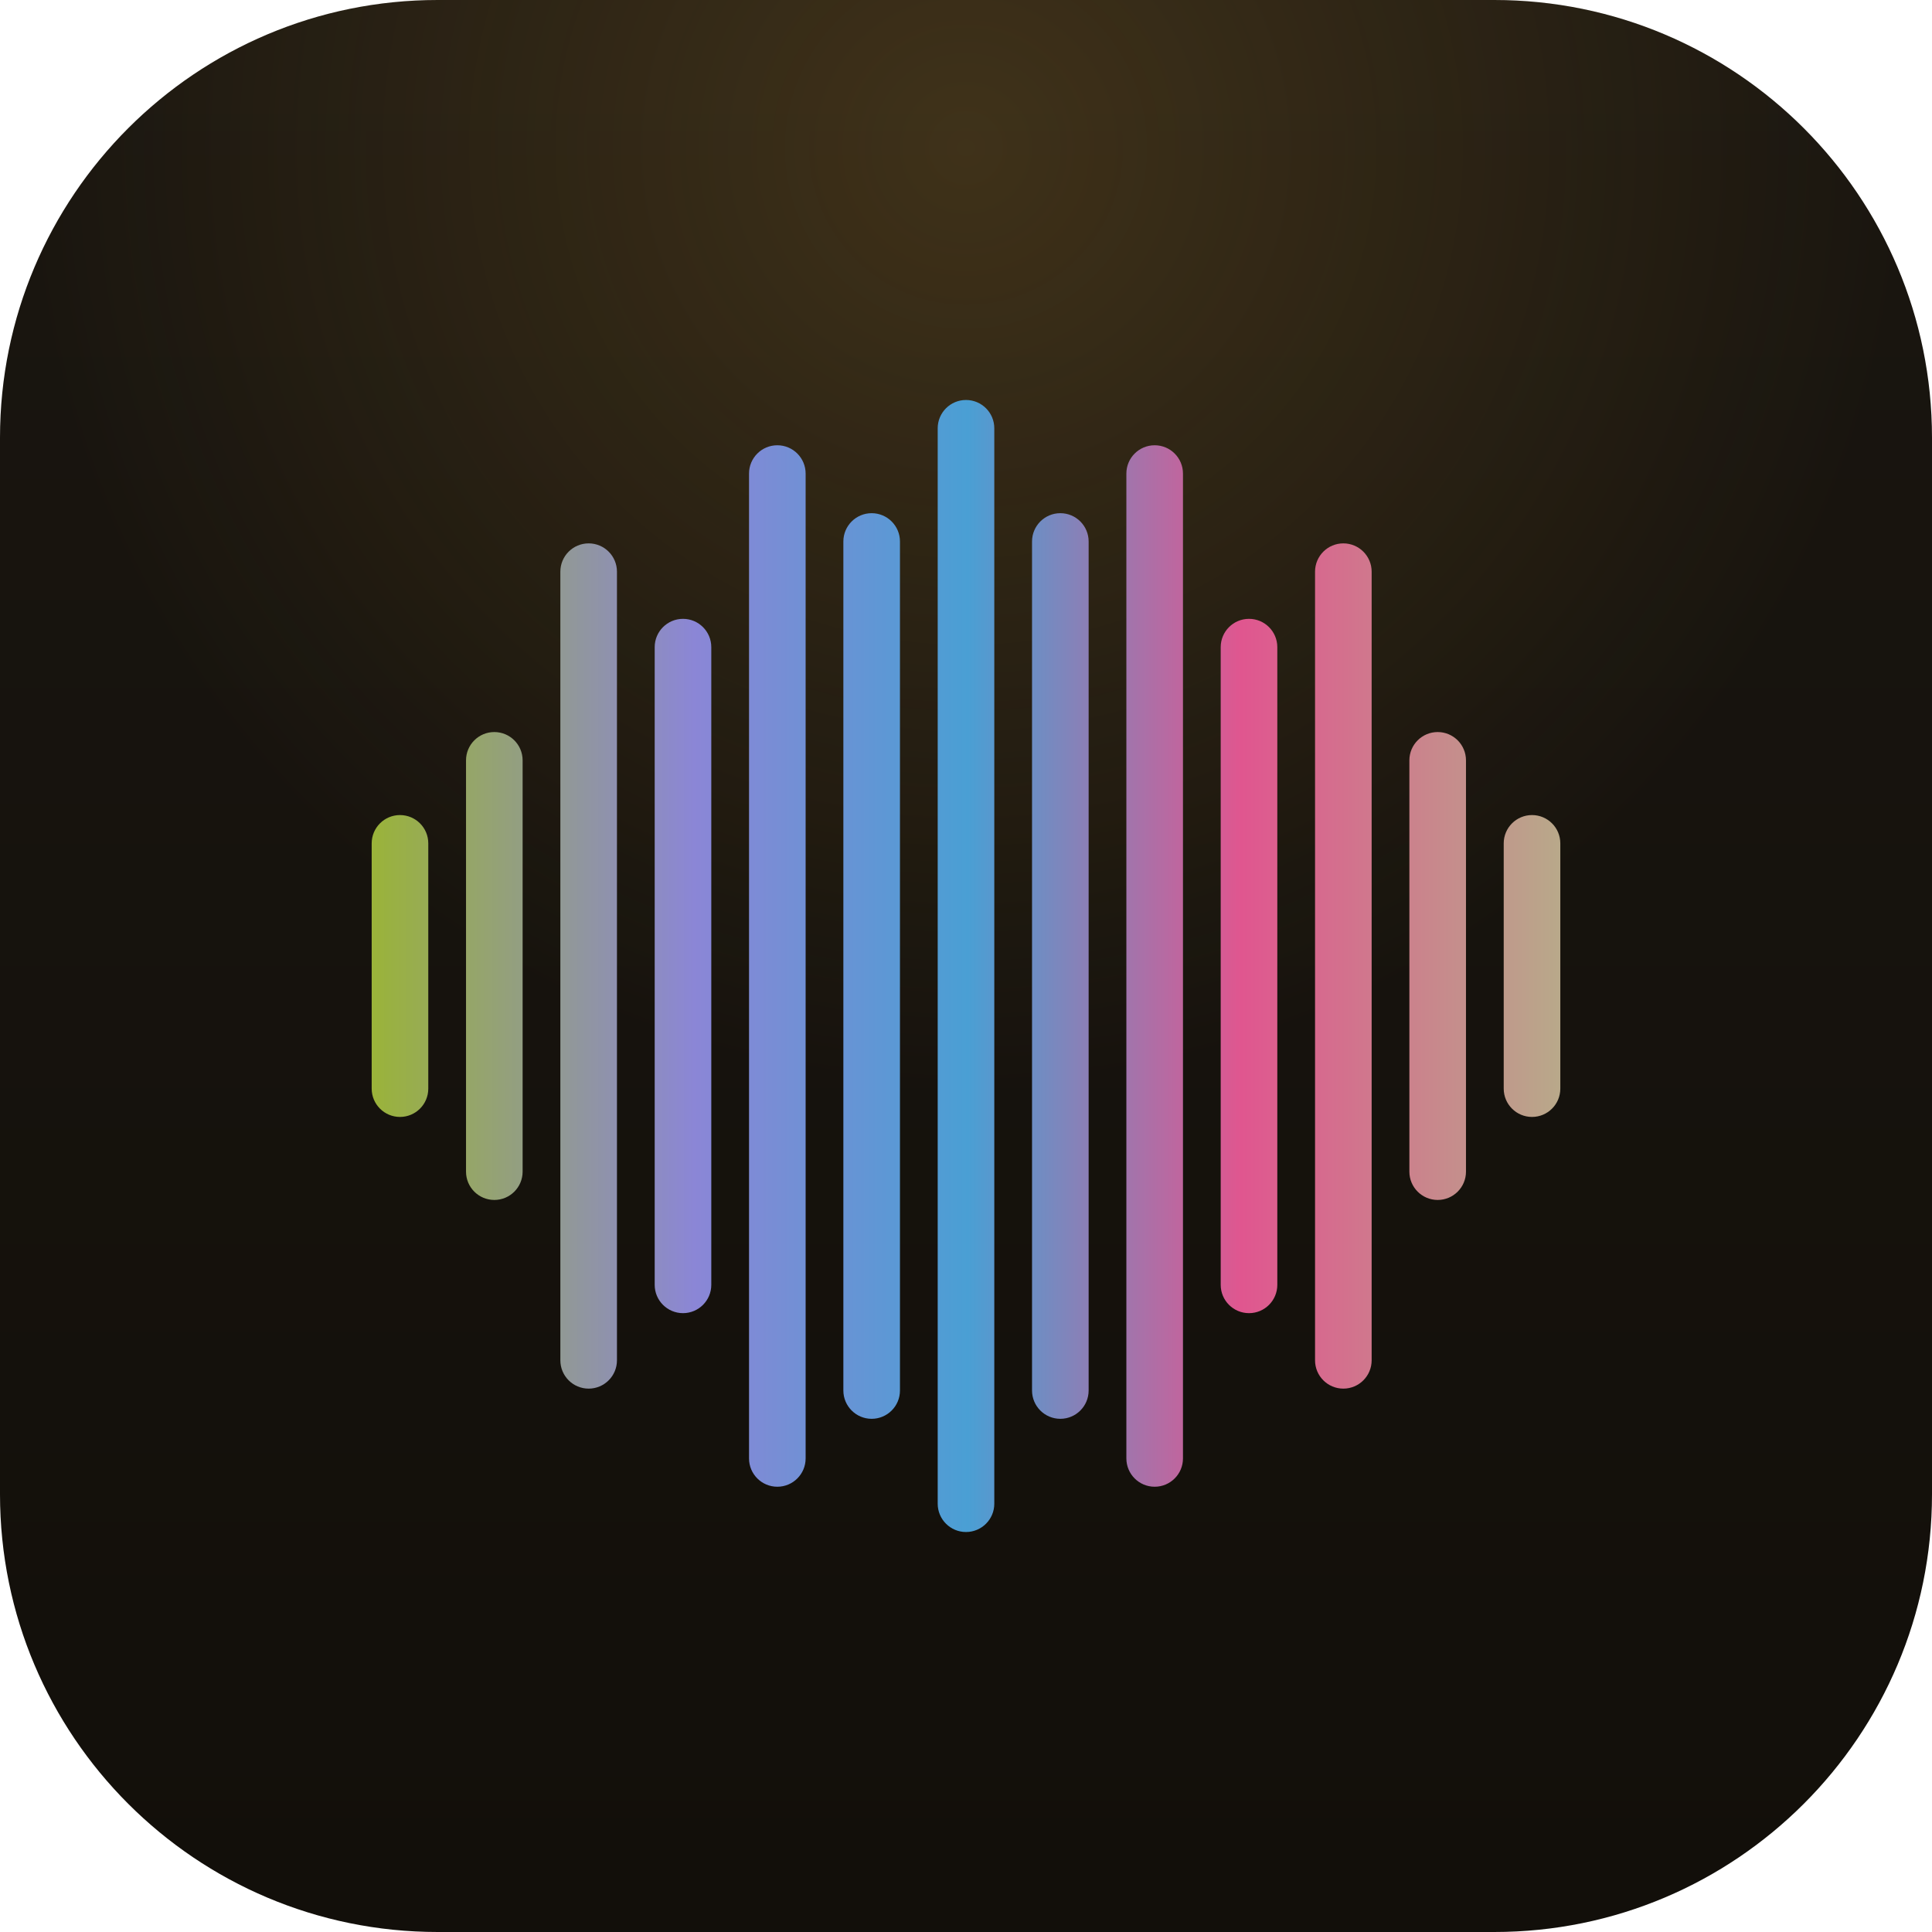
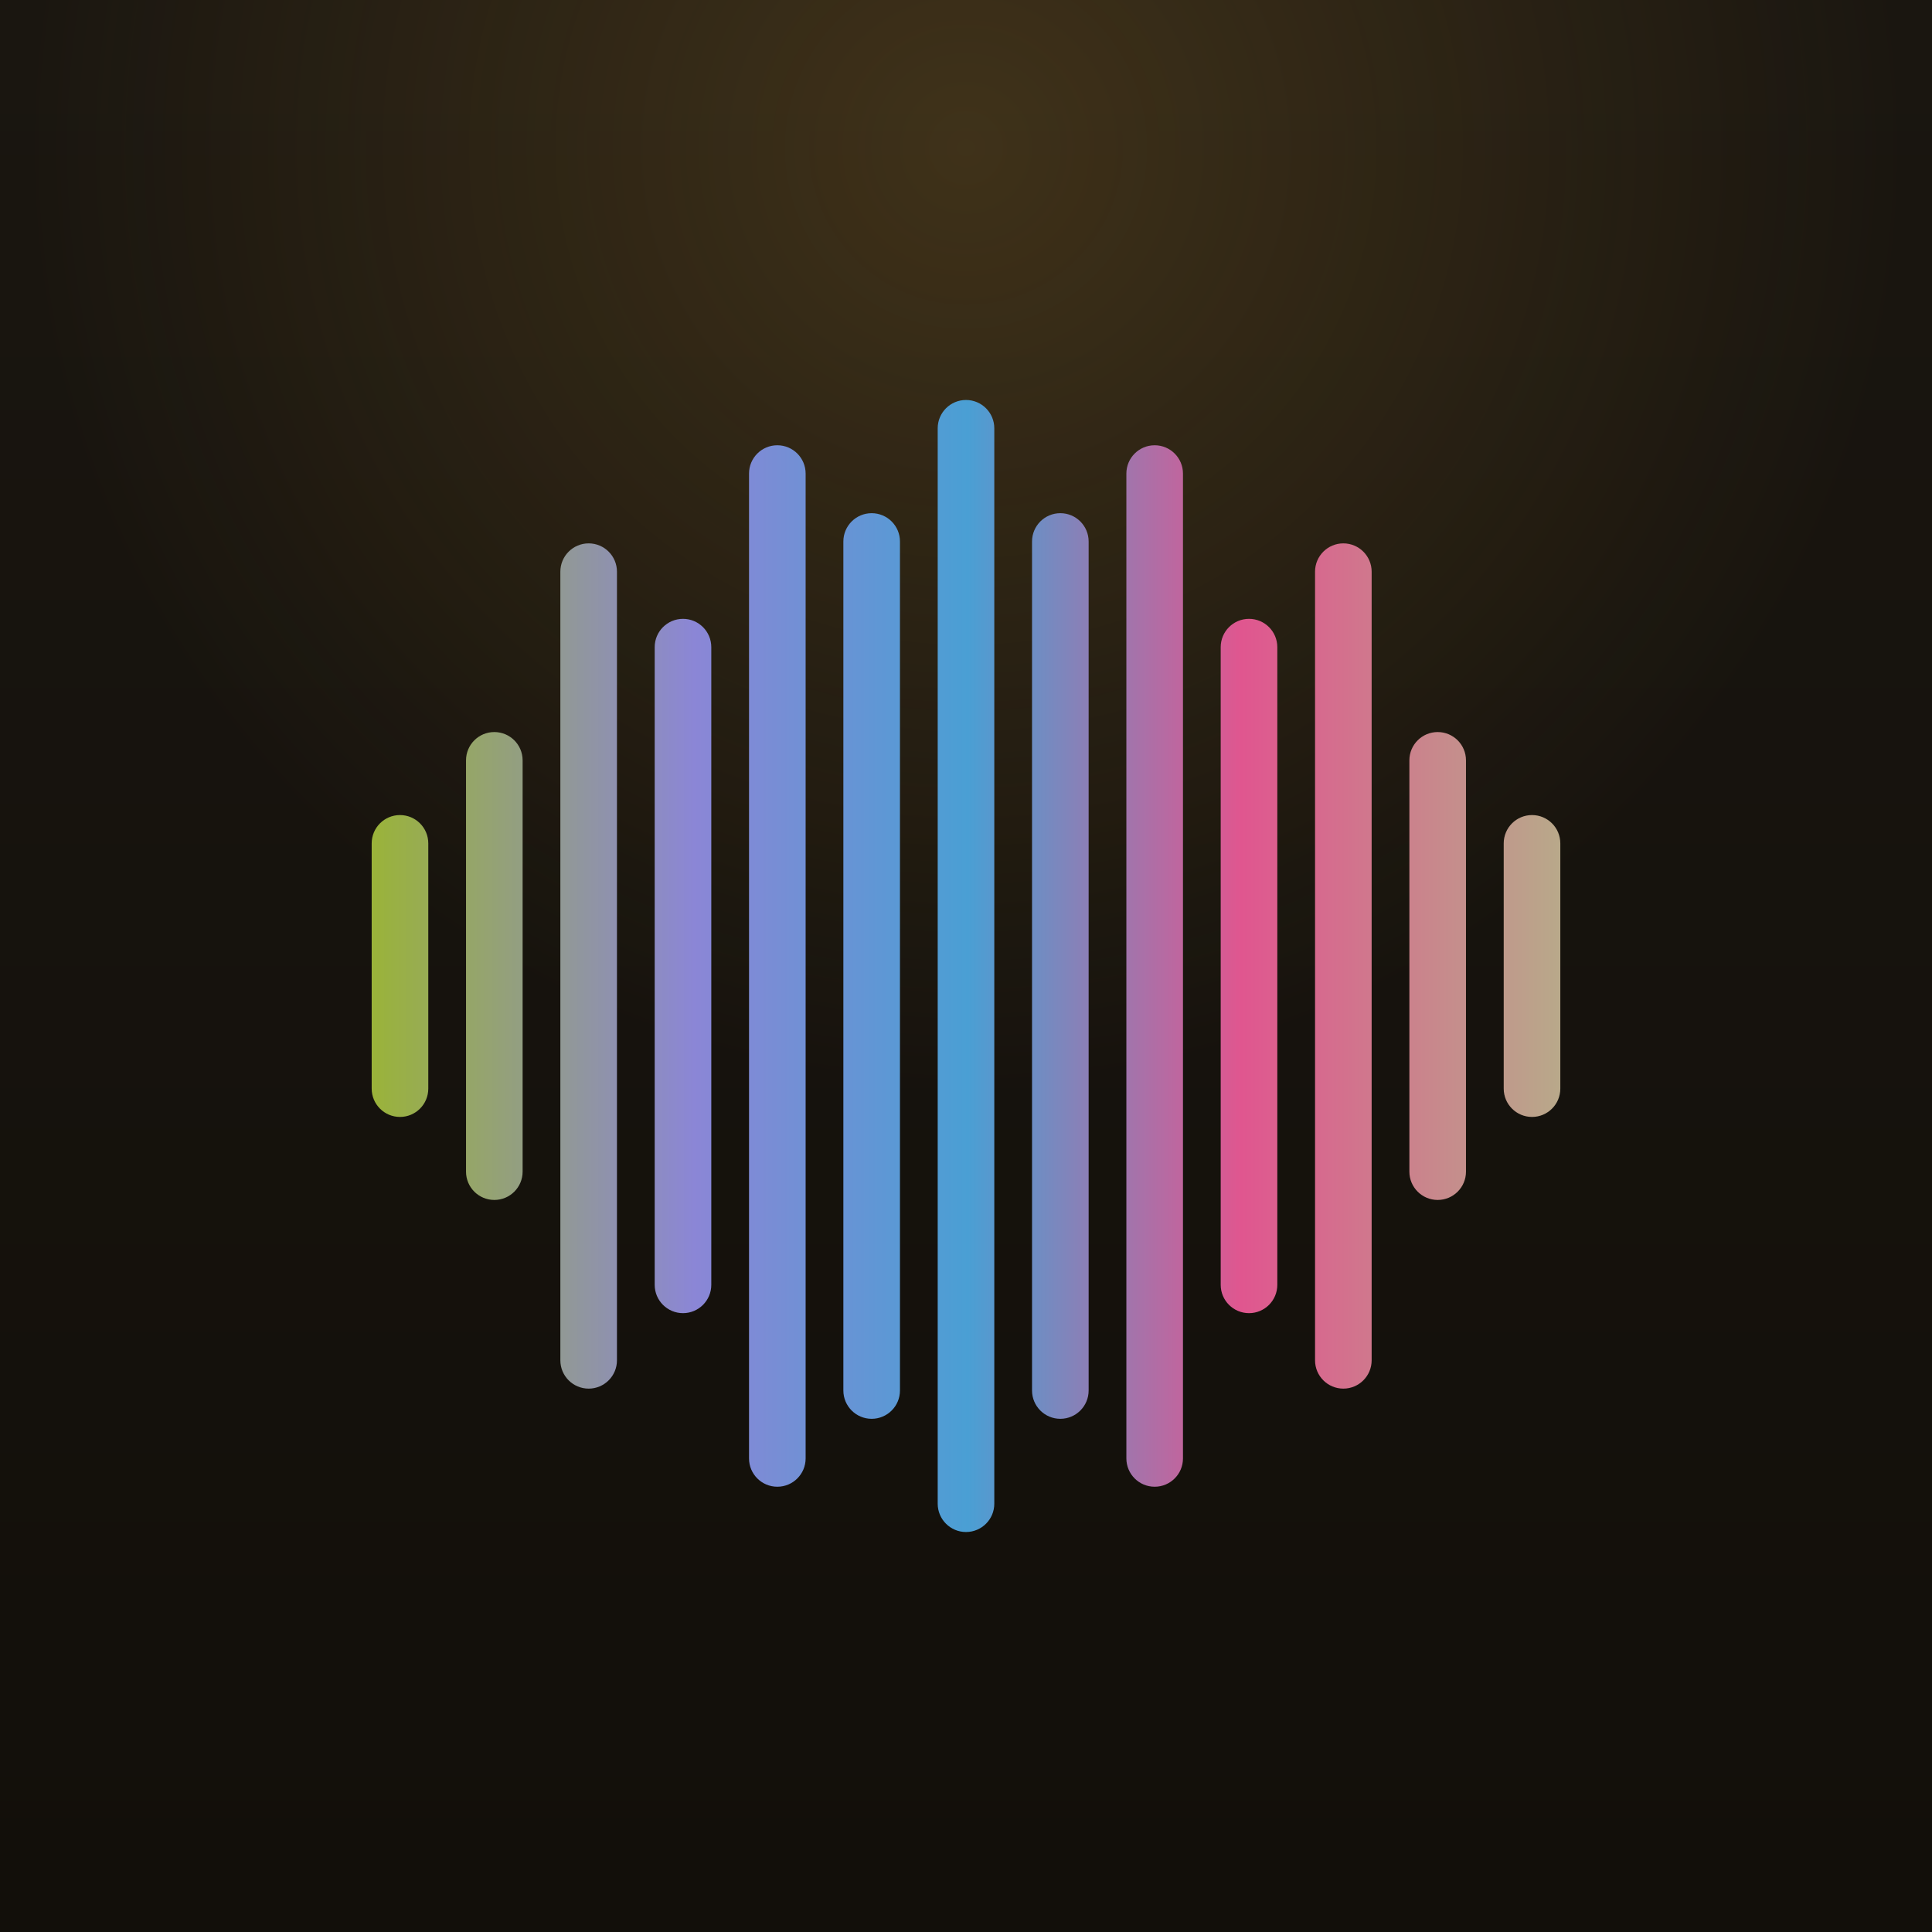
<svg xmlns="http://www.w3.org/2000/svg" viewBox="0 0 512 512" role="img" aria-label="Ensemble">
  <defs>
-     <linearGradient id="ink" x1="0" y1="0" x2="0" y2="1">
+     <linearGradient id="inkm" x1="0" y1="0" x2="0" y2="1">
      <stop offset="0" stop-color="#1a1610" />
      <stop offset="1" stop-color="#120f0a" />
    </linearGradient>
-     <radialGradient id="lamp" cx="0.5" cy="0.08" r="0.78">
+     <radialGradient id="lampm" cx="0.5" cy="0.08" r="0.78">
      <stop offset="0" stop-color="#d9a441" stop-opacity="0.20" />
      <stop offset="0.62" stop-color="#d9a441" stop-opacity="0" />
    </radialGradient>
    <linearGradient id="wave" x1="99" y1="0" x2="414" y2="0" gradientUnits="userSpaceOnUse">
      <stop offset="0" stop-color="#9ab33a" />
      <stop offset="0.27" stop-color="#8b86d6" />
      <stop offset="0.5" stop-color="#4a9fd4" />
      <stop offset="0.73" stop-color="#e0568f" />
      <stop offset="1" stop-color="#b8a98a" />
    </linearGradient>
  </defs>
-   <rect width="512" height="512" rx="116" fill="url(#ink)" />
-   <rect width="512" height="512" rx="116" fill="url(#lamp)" />
+   <rect width="512" height="512" fill="url(#inkm)" />
+   <rect width="512" height="512" fill="url(#lampm)" />
  <rect x="98.5" y="216" width="15" height="80" rx="7.5" fill="url(#wave)" />
  <rect x="123.5" y="194" width="15" height="124" rx="7.5" fill="url(#wave)" />
  <rect x="148.5" y="144" width="15" height="224" rx="7.5" fill="url(#wave)" />
  <rect x="173.5" y="164" width="15" height="184" rx="7.5" fill="url(#wave)" />
  <rect x="198.5" y="118" width="15" height="276" rx="7.5" fill="url(#wave)" />
  <rect x="223.5" y="136" width="15" height="240" rx="7.5" fill="url(#wave)" />
  <rect x="248.5" y="106" width="15" height="300" rx="7.5" fill="url(#wave)" />
  <rect x="273.5" y="136" width="15" height="240" rx="7.5" fill="url(#wave)" />
  <rect x="298.5" y="118" width="15" height="276" rx="7.5" fill="url(#wave)" />
  <rect x="323.5" y="164" width="15" height="184" rx="7.5" fill="url(#wave)" />
  <rect x="348.5" y="144" width="15" height="224" rx="7.5" fill="url(#wave)" />
  <rect x="373.5" y="194" width="15" height="124" rx="7.5" fill="url(#wave)" />
  <rect x="398.5" y="216" width="15" height="80" rx="7.5" fill="url(#wave)" />
</svg>
